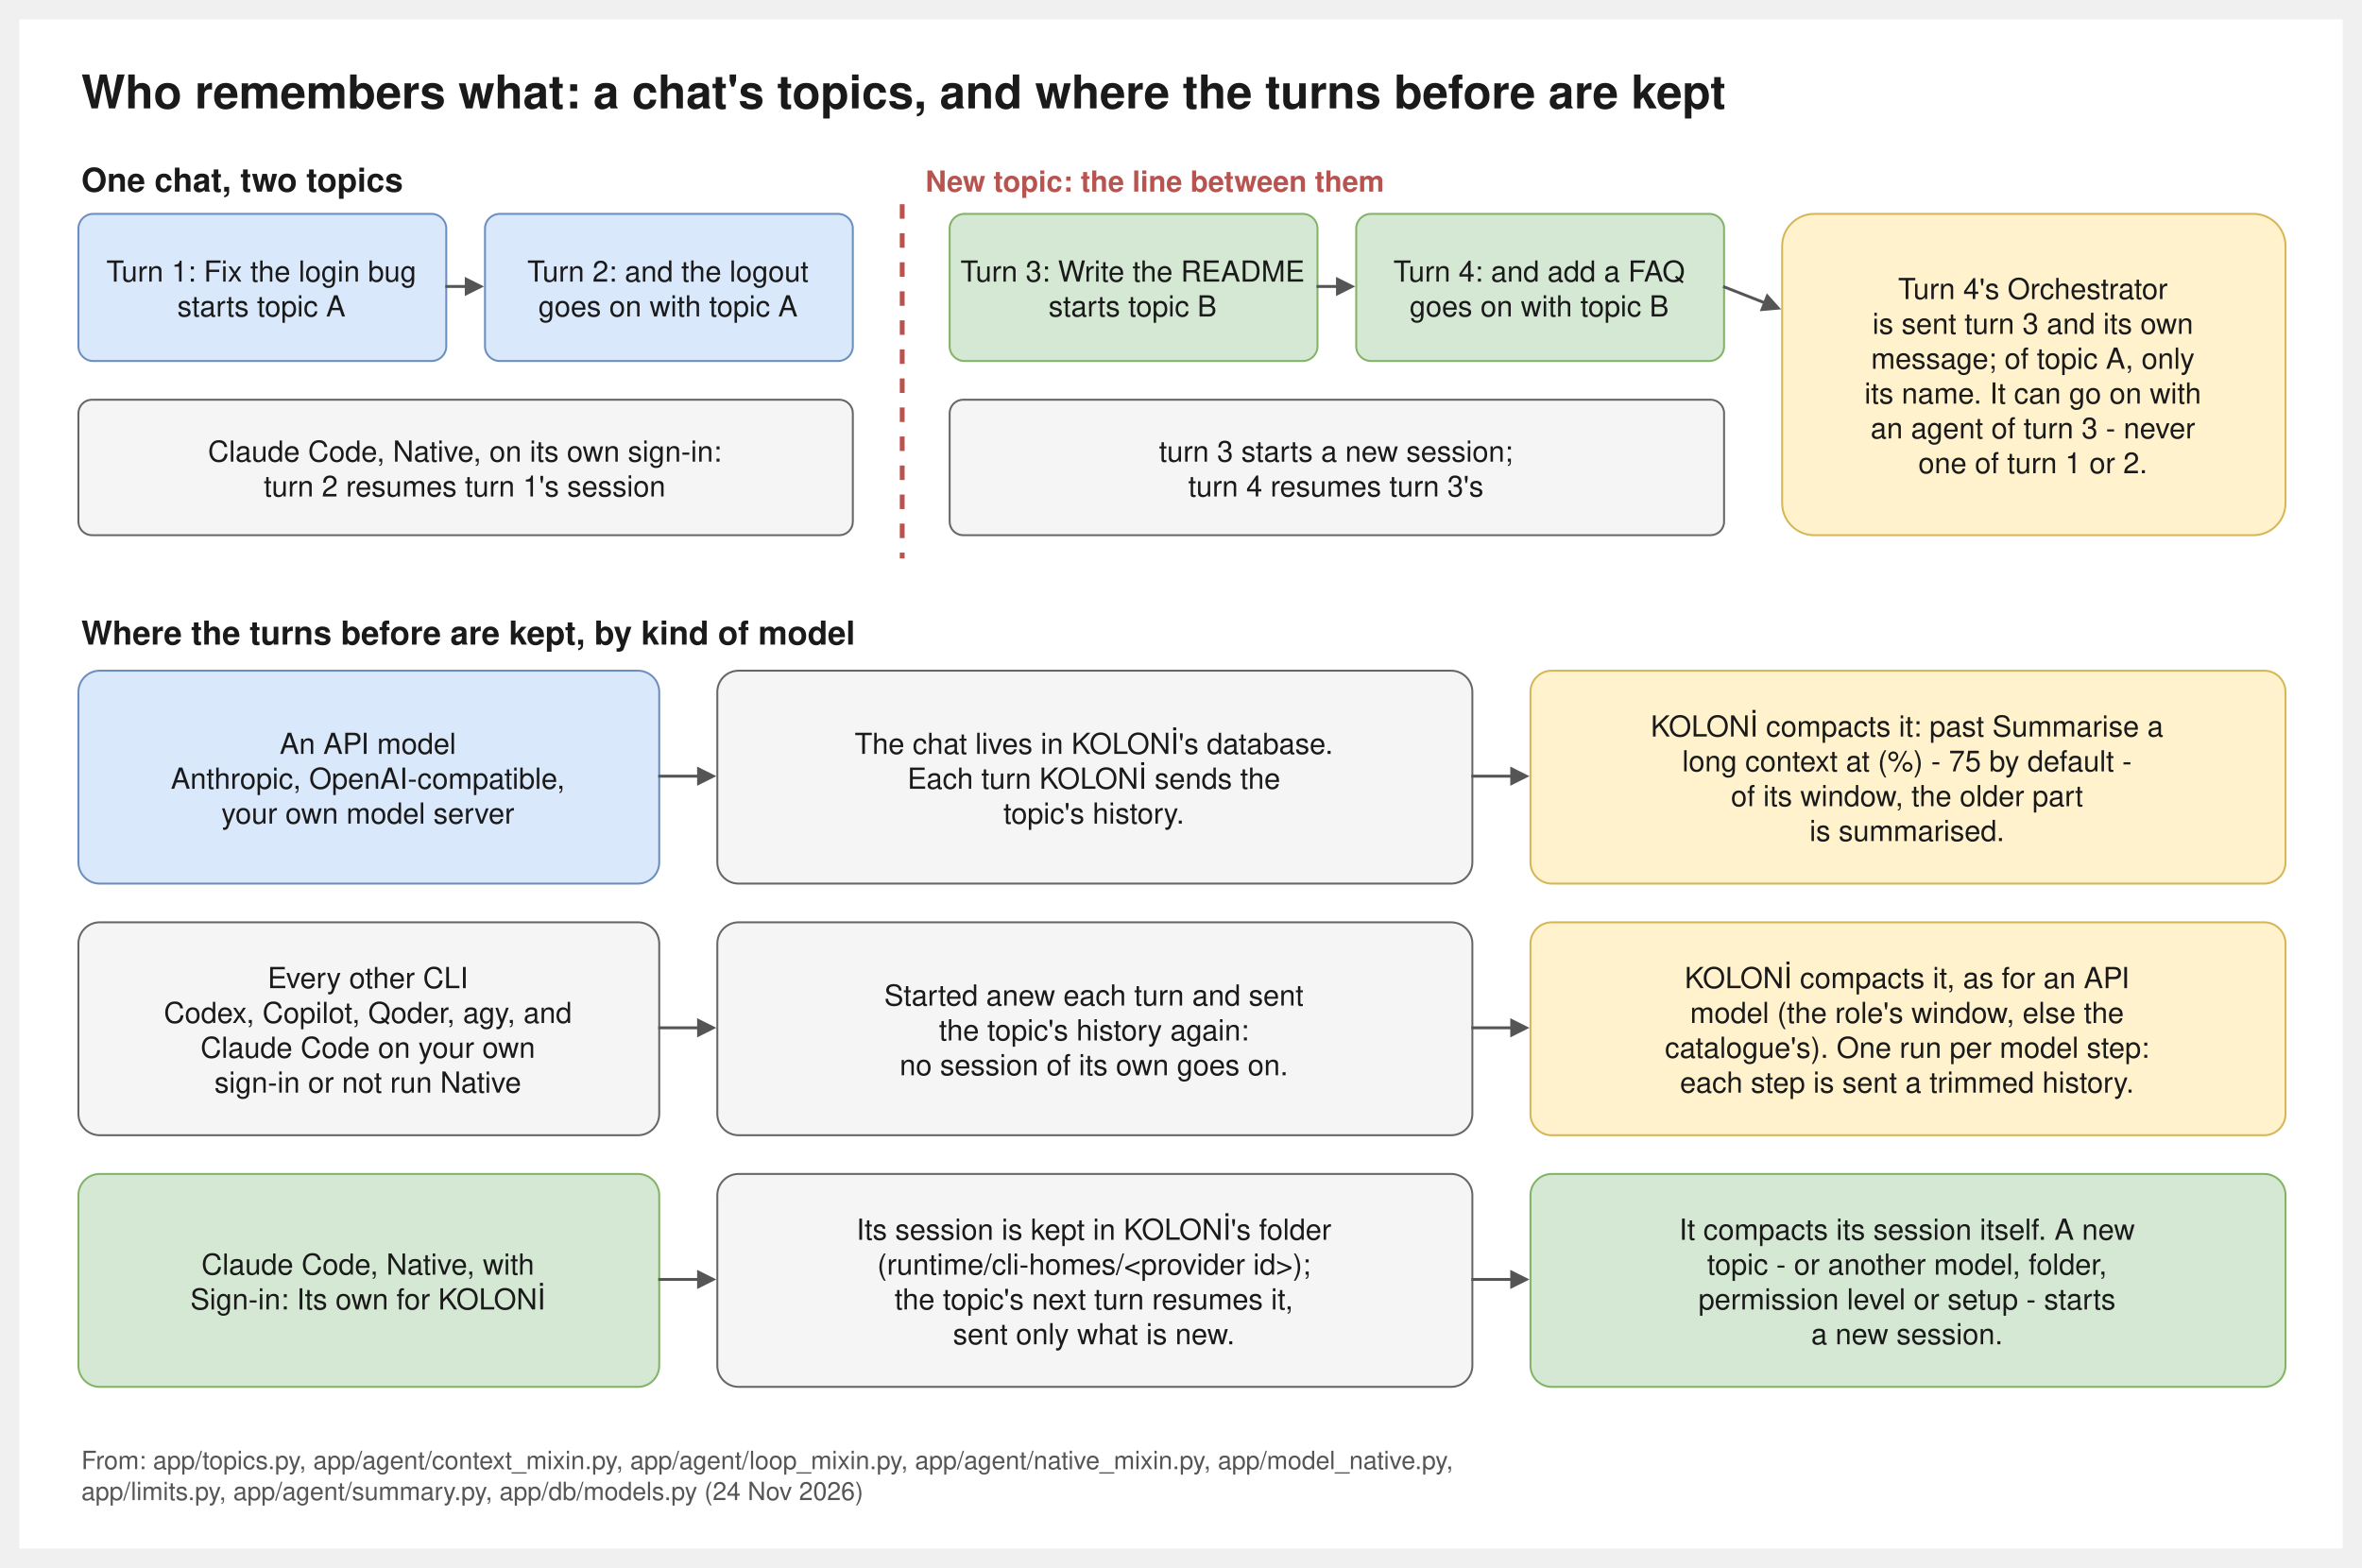
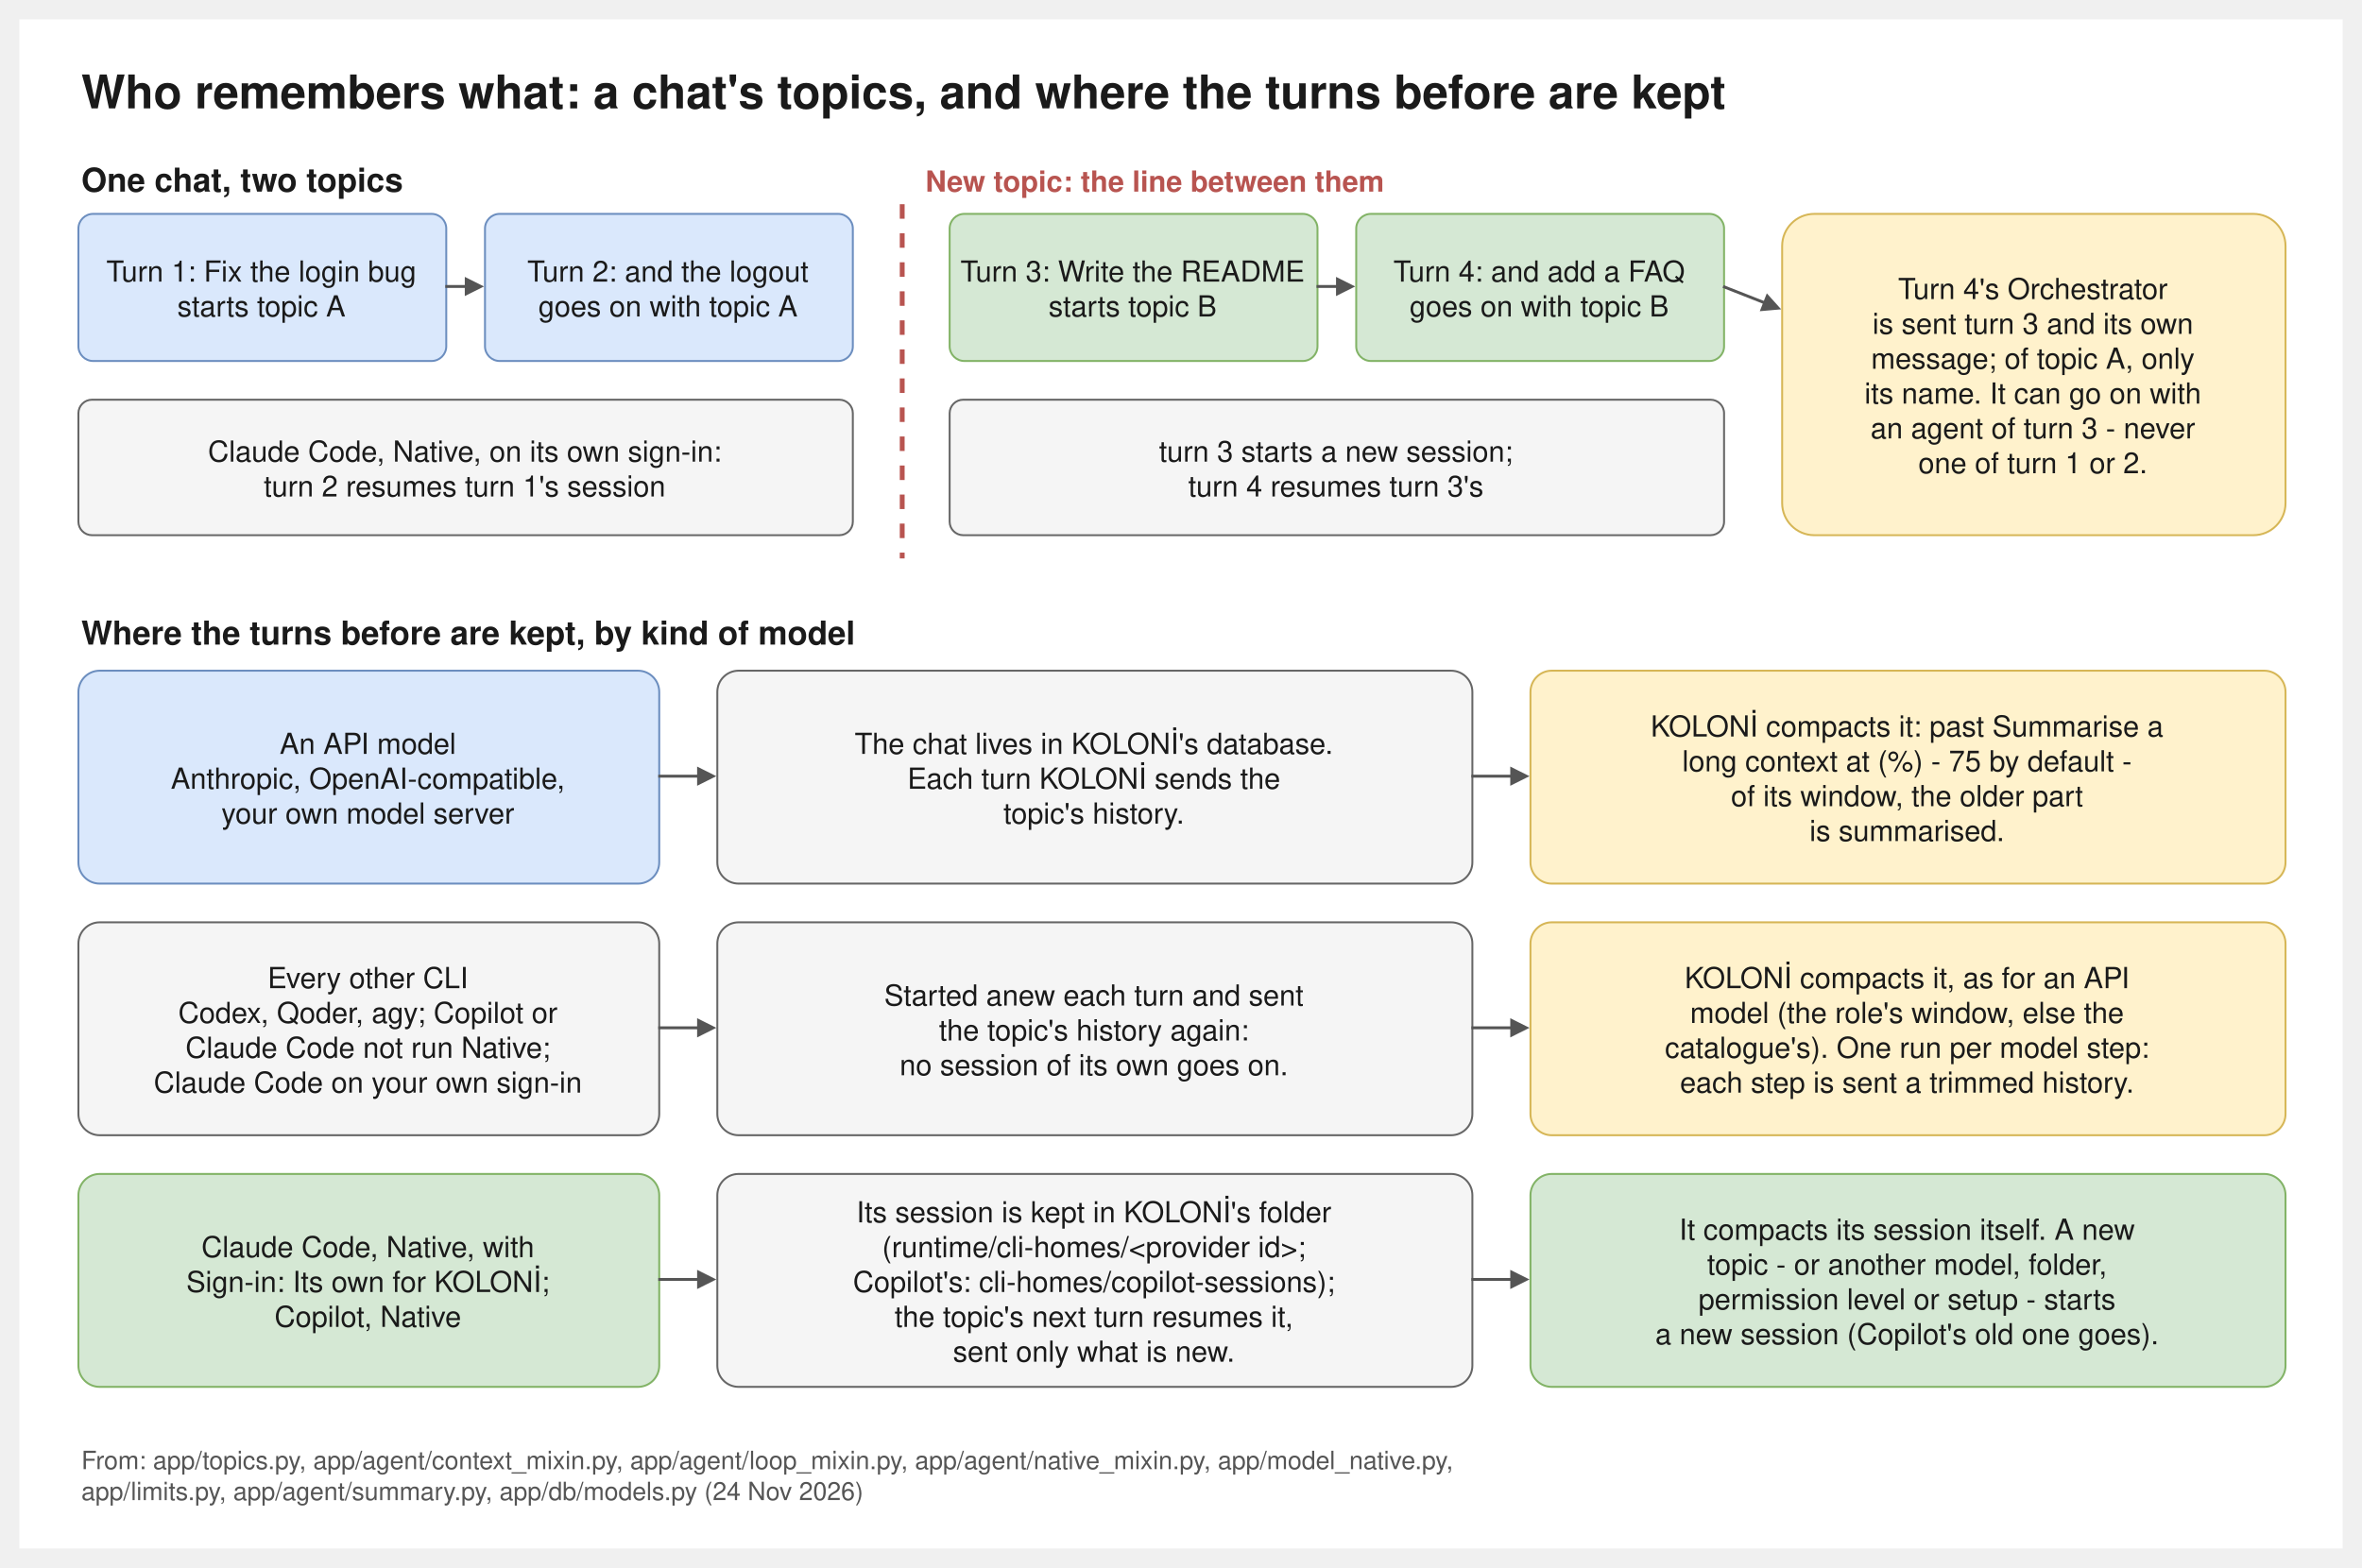
<svg xmlns="http://www.w3.org/2000/svg" style="background: transparent; background-color: transparent;" version="1.1" width="1220px" height="810px" viewBox="0 0 1220 810">
  <defs />
  <g>
    <g data-cell-id="0">
      <g data-cell-id="1">
        <g data-cell-id="backdrop">
          <g>
            <rect x="10" y="10" width="1200" height="790" fill="#ffffff" stroke="none" pointer-events="all" style="fill: light-dark(rgb(255, 255, 255), rgb(18, 18, 18));" />
          </g>
        </g>
        <g data-cell-id="title">
          <g>
            <rect x="40" y="26" width="1140" height="36" fill="none" stroke="none" pointer-events="all" />
          </g>
          <g>
            <g fill="#1a1a1a" font-family="Helvetica" font-weight="bold" text-anchor="start" font-size="24px" style="fill: light-dark(rgb(26, 26, 26), rgb(215, 215, 215));">
              <text x="42" y="56">Who remembers what: a chat's topics, and where the turns before are kept</text>
            </g>
          </g>
        </g>
        <g data-cell-id="s_head">
          <g>
            <rect x="40" y="76" width="400" height="24" fill="none" stroke="none" pointer-events="all" />
          </g>
          <g>
            <g fill="#1a1a1a" font-family="Helvetica" font-weight="bold" text-anchor="start" font-size="17px" style="fill: light-dark(rgb(26, 26, 26), rgb(215, 215, 215));">
              <text x="42" y="99">One chat, two topics</text>
            </g>
          </g>
        </g>
        <g data-cell-id="cut_label">
          <g>
            <rect x="476" y="78" width="300" height="22" fill="none" stroke="none" pointer-events="all" />
          </g>
          <g>
            <g fill="#b85450" font-family="Helvetica" font-weight="bold" text-anchor="start" font-size="15px" style="fill: light-dark(rgb(184, 84, 80), rgb(215, 129, 126));">
              <text x="478" y="99">New topic: the line between them</text>
            </g>
          </g>
        </g>
        <g data-cell-id="t1">
          <g transform="translate(0.5,0.5)">
            <rect x="40" y="110" width="190" height="76" rx="7.6" ry="7.6" fill="#dae8fc" stroke="#6c8ebf" pointer-events="all" style="fill: light-dark(rgb(218, 232, 252), rgb(29, 41, 59)); stroke: light-dark(rgb(108, 142, 191), rgb(92, 121, 163));" />
          </g>
          <g>
            <g fill="#1a1a1a" font-family="Helvetica" text-anchor="middle" font-size="15px" style="fill: light-dark(rgb(26, 26, 26), rgb(215, 215, 215));">
              <text x="135" y="145.5">Turn 1: Fix the login bug</text>
              <text x="135" y="163.5">starts topic A</text>
            </g>
          </g>
        </g>
        <g data-cell-id="t2">
          <g transform="translate(0.5,0.5)">
            <rect x="250" y="110" width="190" height="76" rx="7.6" ry="7.6" fill="#dae8fc" stroke="#6c8ebf" pointer-events="all" style="fill: light-dark(rgb(218, 232, 252), rgb(29, 41, 59)); stroke: light-dark(rgb(108, 142, 191), rgb(92, 121, 163));" />
          </g>
          <g>
            <g fill="#1a1a1a" font-family="Helvetica" text-anchor="middle" font-size="15px" style="fill: light-dark(rgb(26, 26, 26), rgb(215, 215, 215));">
              <text x="345" y="145.5">Turn 2: and the logout</text>
              <text x="345" y="163.5">goes on with topic A</text>
            </g>
          </g>
        </g>
        <g data-cell-id="cut_top">
          <g>
            <rect x="465" y="104" width="1" height="1" fill="none" stroke="none" pointer-events="all" />
          </g>
        </g>
        <g data-cell-id="cut_bottom">
          <g>
            <rect x="465" y="288" width="1" height="1" fill="none" stroke="none" pointer-events="all" />
          </g>
        </g>
        <g data-cell-id="cut">
          <g transform="translate(0.5,0.5)">
            <path d="M 465.5 105 L 465.5 288" fill="none" stroke="#b85450" stroke-width="2.5" stroke-miterlimit="10" stroke-dasharray="7.5 7.5" pointer-events="stroke" style="stroke: light-dark(rgb(184, 84, 80), rgb(215, 129, 126));" />
          </g>
        </g>
        <g data-cell-id="t3">
          <g transform="translate(0.5,0.5)">
            <rect x="490" y="110" width="190" height="76" rx="7.6" ry="7.6" fill="#d5e8d4" stroke="#82b366" pointer-events="all" style="fill: light-dark(rgb(213, 232, 212), rgb(31, 47, 30)); stroke: light-dark(rgb(130, 179, 102), rgb(68, 110, 44));" />
          </g>
          <g>
            <g fill="#1a1a1a" font-family="Helvetica" text-anchor="middle" font-size="15px" style="fill: light-dark(rgb(26, 26, 26), rgb(215, 215, 215));">
              <text x="585" y="145.5">Turn 3: Write the README</text>
              <text x="585" y="163.5">starts topic B</text>
            </g>
          </g>
        </g>
        <g data-cell-id="t4">
          <g transform="translate(0.5,0.5)">
            <rect x="700" y="110" width="190" height="76" rx="7.6" ry="7.6" fill="#d5e8d4" stroke="#82b366" pointer-events="all" style="fill: light-dark(rgb(213, 232, 212), rgb(31, 47, 30)); stroke: light-dark(rgb(130, 179, 102), rgb(68, 110, 44));" />
          </g>
          <g>
            <g fill="#1a1a1a" font-family="Helvetica" text-anchor="middle" font-size="15px" style="fill: light-dark(rgb(26, 26, 26), rgb(215, 215, 215));">
              <text x="795" y="145.5">Turn 4: and add a FAQ</text>
              <text x="795" y="163.5">goes on with topic B</text>
            </g>
          </g>
        </g>
        <g data-cell-id="e1">
          <g>
            <path d="M 230 148 L 240.82 148" fill="none" stroke="#555555" stroke-width="1.5" stroke-miterlimit="10" pointer-events="stroke" style="stroke: light-dark(rgb(85, 85, 85), rgb(164, 164, 164));" />
            <path d="M 248.32 148 L 240.82 151.75 L 240.82 144.25 Z" fill="#555555" stroke="#555555" stroke-width="1.5" stroke-miterlimit="10" pointer-events="all" style="fill: light-dark(rgb(85, 85, 85), rgb(164, 164, 164)); stroke: light-dark(rgb(85, 85, 85), rgb(164, 164, 164));" />
          </g>
        </g>
        <g data-cell-id="e2">
          <g>
            <path d="M 680 148 L 690.82 148" fill="none" stroke="#555555" stroke-width="1.5" stroke-miterlimit="10" pointer-events="stroke" style="stroke: light-dark(rgb(85, 85, 85), rgb(164, 164, 164));" />
            <path d="M 698.32 148 L 690.82 151.75 L 690.82 144.25 Z" fill="#555555" stroke="#555555" stroke-width="1.5" stroke-miterlimit="10" pointer-events="all" style="fill: light-dark(rgb(85, 85, 85), rgb(164, 164, 164)); stroke: light-dark(rgb(85, 85, 85), rgb(164, 164, 164));" />
          </g>
        </g>
        <g data-cell-id="sees">
          <g transform="translate(0.5,0.5)">
            <rect x="920" y="110" width="260" height="166" rx="16.6" ry="16.6" fill="#fff2cc" stroke="#d6b656" pointer-events="all" style="fill: light-dark(rgb(255, 242, 204), rgb(40, 29, 0)); stroke: light-dark(rgb(214, 182, 86), rgb(109, 81, 0));" />
          </g>
          <g>
            <g fill="#1a1a1a" font-family="Helvetica" text-anchor="middle" font-size="15px" style="fill: light-dark(rgb(26, 26, 26), rgb(215, 215, 215));">
              <text x="1050" y="154.5">Turn 4's Orchestrator</text>
              <text x="1050" y="172.5">is sent turn 3 and its own</text>
              <text x="1050" y="190.5">message; of topic A, only</text>
              <text x="1050" y="208.5">its name. It can go on with</text>
              <text x="1050" y="226.5">an agent of turn 3 - never</text>
              <text x="1050" y="244.5">one of turn 1 or 2.</text>
            </g>
          </g>
        </g>
        <g data-cell-id="e3">
          <g>
            <path d="M 890 148 L 911.46 156.44" fill="none" stroke="#555555" stroke-width="1.5" stroke-miterlimit="10" pointer-events="stroke" style="stroke: light-dark(rgb(85, 85, 85), rgb(164, 164, 164));" />
            <path d="M 918.44 159.19 L 910.09 159.93 L 912.83 152.95 Z" fill="#555555" stroke="#555555" stroke-width="1.5" stroke-miterlimit="10" pointer-events="all" style="fill: light-dark(rgb(85, 85, 85), rgb(164, 164, 164)); stroke: light-dark(rgb(85, 85, 85), rgb(164, 164, 164));" />
          </g>
        </g>
        <g data-cell-id="cc_a">
          <g transform="translate(0.5,0.5)">
            <rect x="40" y="206" width="400" height="70" rx="7" ry="7" fill="#f5f5f5" stroke="#666666" pointer-events="all" style="fill: light-dark(rgb(245, 245, 245), rgb(26, 26, 26)); stroke: light-dark(rgb(102, 102, 102), rgb(149, 149, 149));" />
          </g>
          <g>
            <g fill="#1a1a1a" font-family="Helvetica" text-anchor="middle" font-size="15px" style="fill: light-dark(rgb(26, 26, 26), rgb(215, 215, 215));">
              <text x="240" y="238.5">Claude Code, Native, on its own sign-in:</text>
              <text x="240" y="256.5">turn 2 resumes turn 1's session</text>
            </g>
          </g>
        </g>
        <g data-cell-id="cc_b">
          <g transform="translate(0.5,0.5)">
            <rect x="490" y="206" width="400" height="70" rx="7" ry="7" fill="#f5f5f5" stroke="#666666" pointer-events="all" style="fill: light-dark(rgb(245, 245, 245), rgb(26, 26, 26)); stroke: light-dark(rgb(102, 102, 102), rgb(149, 149, 149));" />
          </g>
          <g>
            <g fill="#1a1a1a" font-family="Helvetica" text-anchor="middle" font-size="15px" style="fill: light-dark(rgb(26, 26, 26), rgb(215, 215, 215));">
              <text x="690" y="238.5">turn 3 starts a new session;</text>
              <text x="690" y="256.5">turn 4 resumes turn 3's</text>
            </g>
          </g>
        </g>
        <g data-cell-id="l_head">
          <g>
            <rect x="40" y="310" width="1140" height="24" fill="none" stroke="none" pointer-events="all" />
          </g>
          <g>
            <g fill="#1a1a1a" font-family="Helvetica" font-weight="bold" text-anchor="start" font-size="17px" style="fill: light-dark(rgb(26, 26, 26), rgb(215, 215, 215));">
              <text x="42" y="333">Where the turns before are kept, by kind of model</text>
            </g>
          </g>
        </g>
        <g data-cell-id="l1">
          <g transform="translate(0.5,0.5)">
            <rect x="40" y="346" width="300" height="110" rx="11" ry="11" fill="#dae8fc" stroke="#6c8ebf" pointer-events="all" style="fill: light-dark(rgb(218, 232, 252), rgb(29, 41, 59)); stroke: light-dark(rgb(108, 142, 191), rgb(92, 121, 163));" />
          </g>
          <g>
            <g fill="#1a1a1a" font-family="Helvetica" text-anchor="middle" font-size="15px" style="fill: light-dark(rgb(26, 26, 26), rgb(215, 215, 215));">
              <text x="190" y="389.5">An API model</text>
              <text x="190" y="407.5">Anthropic, OpenAI-compatible,</text>
              <text x="190" y="425.5">your own model server</text>
            </g>
          </g>
        </g>
        <g data-cell-id="l1a">
          <g transform="translate(0.5,0.5)">
            <rect x="370" y="346" width="390" height="110" rx="11" ry="11" fill="#f5f5f5" stroke="#666666" pointer-events="all" style="fill: light-dark(rgb(245, 245, 245), rgb(26, 26, 26)); stroke: light-dark(rgb(102, 102, 102), rgb(149, 149, 149));" />
          </g>
          <g>
            <g fill="#1a1a1a" font-family="Helvetica" text-anchor="middle" font-size="15px" style="fill: light-dark(rgb(26, 26, 26), rgb(215, 215, 215));">
              <text x="565" y="389.5">The chat lives in KOLONİ's database.</text>
              <text x="565" y="407.5">Each turn KOLONİ sends the</text>
              <text x="565" y="425.5">topic's history.</text>
            </g>
          </g>
        </g>
        <g data-cell-id="l1b">
          <g transform="translate(0.5,0.5)">
            <rect x="790" y="346" width="390" height="110" rx="11" ry="11" fill="#fff2cc" stroke="#d6b656" pointer-events="all" style="fill: light-dark(rgb(255, 242, 204), rgb(40, 29, 0)); stroke: light-dark(rgb(214, 182, 86), rgb(109, 81, 0));" />
          </g>
          <g>
            <g fill="#1a1a1a" font-family="Helvetica" text-anchor="middle" font-size="15px" style="fill: light-dark(rgb(26, 26, 26), rgb(215, 215, 215));">
              <text x="985" y="380.5">KOLONİ compacts it: past Summarise a</text>
              <text x="985" y="398.5">long context at (%) - 75 by default -</text>
              <text x="985" y="416.5">of its window, the older part</text>
              <text x="985" y="434.5">is summarised.</text>
            </g>
          </g>
        </g>
        <g data-cell-id="l2">
          <g transform="translate(0.5,0.5)">
            <rect x="40" y="476" width="300" height="110" rx="11" ry="11" fill="#f5f5f5" stroke="#666666" pointer-events="all" style="fill: light-dark(rgb(245, 245, 245), rgb(26, 26, 26)); stroke: light-dark(rgb(102, 102, 102), rgb(149, 149, 149));" />
          </g>
          <g>
            <g fill="#1a1a1a" font-family="Helvetica" text-anchor="middle" font-size="15px" style="fill: light-dark(rgb(26, 26, 26), rgb(215, 215, 215));">
              <text x="190" y="510.5">Every other CLI</text>
-               <text x="190" y="528.5">Codex, Copilot, Qoder, agy, and</text>
-               <text x="190" y="546.5">Claude Code on your own</text>
-               <text x="190" y="564.5">sign-in or not run Native</text>
+               <text x="190" y="528.5">Codex, Qoder, agy; Copilot or</text>
+               <text x="190" y="546.5">Claude Code not run Native;</text>
+               <text x="190" y="564.5">Claude Code on your own sign-in</text>
            </g>
          </g>
        </g>
        <g data-cell-id="l2a">
          <g transform="translate(0.5,0.5)">
            <rect x="370" y="476" width="390" height="110" rx="11" ry="11" fill="#f5f5f5" stroke="#666666" pointer-events="all" style="fill: light-dark(rgb(245, 245, 245), rgb(26, 26, 26)); stroke: light-dark(rgb(102, 102, 102), rgb(149, 149, 149));" />
          </g>
          <g>
            <g fill="#1a1a1a" font-family="Helvetica" text-anchor="middle" font-size="15px" style="fill: light-dark(rgb(26, 26, 26), rgb(215, 215, 215));">
              <text x="565" y="519.5">Started anew each turn and sent</text>
              <text x="565" y="537.5">the topic's history again:</text>
              <text x="565" y="555.5">no session of its own goes on.</text>
            </g>
          </g>
        </g>
        <g data-cell-id="l2b">
          <g transform="translate(0.5,0.5)">
            <rect x="790" y="476" width="390" height="110" rx="11" ry="11" fill="#fff2cc" stroke="#d6b656" pointer-events="all" style="fill: light-dark(rgb(255, 242, 204), rgb(40, 29, 0)); stroke: light-dark(rgb(214, 182, 86), rgb(109, 81, 0));" />
          </g>
          <g>
            <g fill="#1a1a1a" font-family="Helvetica" text-anchor="middle" font-size="15px" style="fill: light-dark(rgb(26, 26, 26), rgb(215, 215, 215));">
              <text x="985" y="510.5">KOLONİ compacts it, as for an API</text>
              <text x="985" y="528.5">model (the role's window, else the</text>
              <text x="985" y="546.5">catalogue's). One run per model step:</text>
              <text x="985" y="564.5">each step is sent a trimmed history.</text>
            </g>
          </g>
        </g>
        <g data-cell-id="l3">
          <g transform="translate(0.5,0.5)">
            <rect x="40" y="606" width="300" height="110" rx="11" ry="11" fill="#d5e8d4" stroke="#82b366" pointer-events="all" style="fill: light-dark(rgb(213, 232, 212), rgb(31, 47, 30)); stroke: light-dark(rgb(130, 179, 102), rgb(68, 110, 44));" />
          </g>
          <g>
            <g fill="#1a1a1a" font-family="Helvetica" text-anchor="middle" font-size="15px" style="fill: light-dark(rgb(26, 26, 26), rgb(215, 215, 215));">
-               <text x="190" y="658.5">Claude Code, Native, with</text>
-               <text x="190" y="676.5">Sign-in: Its own for KOLONİ</text>
+               <text x="190" y="649.5">Claude Code, Native, with</text>
+               <text x="190" y="667.5">Sign-in: Its own for KOLONİ;</text>
+               <text x="190" y="685.5">Copilot, Native</text>
            </g>
          </g>
        </g>
        <g data-cell-id="l3a">
          <g transform="translate(0.5,0.5)">
            <rect x="370" y="606" width="390" height="110" rx="11" ry="11" fill="#f5f5f5" stroke="#666666" pointer-events="all" style="fill: light-dark(rgb(245, 245, 245), rgb(26, 26, 26)); stroke: light-dark(rgb(102, 102, 102), rgb(149, 149, 149));" />
          </g>
          <g>
            <g fill="#1a1a1a" font-family="Helvetica" text-anchor="middle" font-size="15px" style="fill: light-dark(rgb(26, 26, 26), rgb(215, 215, 215));">
-               <text x="565" y="640.5">Its session is kept in KOLONİ's folder</text>
-               <text x="565" y="658.5">(runtime/cli-homes/&lt;provider id&gt;);</text>
-               <text x="565" y="676.5">the topic's next turn resumes it,</text>
-               <text x="565" y="694.5">sent only what is new.</text>
+               <text x="565" y="631.5">Its session is kept in KOLONİ's folder</text>
+               <text x="565" y="649.5">(runtime/cli-homes/&lt;provider id&gt;;</text>
+               <text x="565" y="667.5">Copilot's: cli-homes/copilot-sessions);</text>
+               <text x="565" y="685.5">the topic's next turn resumes it,</text>
+               <text x="565" y="703.5">sent only what is new.</text>
            </g>
          </g>
        </g>
        <g data-cell-id="l3b">
          <g transform="translate(0.5,0.5)">
            <rect x="790" y="606" width="390" height="110" rx="11" ry="11" fill="#d5e8d4" stroke="#82b366" pointer-events="all" style="fill: light-dark(rgb(213, 232, 212), rgb(31, 47, 30)); stroke: light-dark(rgb(130, 179, 102), rgb(68, 110, 44));" />
          </g>
          <g>
            <g fill="#1a1a1a" font-family="Helvetica" text-anchor="middle" font-size="15px" style="fill: light-dark(rgb(26, 26, 26), rgb(215, 215, 215));">
              <text x="985" y="640.5">It compacts its session itself. A new</text>
              <text x="985" y="658.5">topic - or another model, folder,</text>
              <text x="985" y="676.5">permission level or setup - starts</text>
-               <text x="985" y="694.5">a new session.</text>
+               <text x="985" y="694.5">a new session (Copilot's old one goes).</text>
            </g>
          </g>
        </g>
        <g data-cell-id="e11">
          <g>
            <path d="M 340 401 L 360.82 401" fill="none" stroke="#555555" stroke-width="1.5" stroke-miterlimit="10" pointer-events="stroke" style="stroke: light-dark(rgb(85, 85, 85), rgb(164, 164, 164));" />
            <path d="M 368.32 401 L 360.82 404.75 L 360.82 397.25 Z" fill="#555555" stroke="#555555" stroke-width="1.5" stroke-miterlimit="10" pointer-events="all" style="fill: light-dark(rgb(85, 85, 85), rgb(164, 164, 164)); stroke: light-dark(rgb(85, 85, 85), rgb(164, 164, 164));" />
          </g>
        </g>
        <g data-cell-id="e12">
          <g>
            <path d="M 760 401 L 780.82 401" fill="none" stroke="#555555" stroke-width="1.5" stroke-miterlimit="10" pointer-events="stroke" style="stroke: light-dark(rgb(85, 85, 85), rgb(164, 164, 164));" />
            <path d="M 788.32 401 L 780.82 404.75 L 780.82 397.25 Z" fill="#555555" stroke="#555555" stroke-width="1.5" stroke-miterlimit="10" pointer-events="all" style="fill: light-dark(rgb(85, 85, 85), rgb(164, 164, 164)); stroke: light-dark(rgb(85, 85, 85), rgb(164, 164, 164));" />
          </g>
        </g>
        <g data-cell-id="e21">
          <g>
            <path d="M 340 531 L 360.82 531" fill="none" stroke="#555555" stroke-width="1.5" stroke-miterlimit="10" pointer-events="stroke" style="stroke: light-dark(rgb(85, 85, 85), rgb(164, 164, 164));" />
            <path d="M 368.32 531 L 360.82 534.75 L 360.82 527.25 Z" fill="#555555" stroke="#555555" stroke-width="1.5" stroke-miterlimit="10" pointer-events="all" style="fill: light-dark(rgb(85, 85, 85), rgb(164, 164, 164)); stroke: light-dark(rgb(85, 85, 85), rgb(164, 164, 164));" />
          </g>
        </g>
        <g data-cell-id="e22">
          <g>
            <path d="M 760 531 L 780.82 531" fill="none" stroke="#555555" stroke-width="1.5" stroke-miterlimit="10" pointer-events="stroke" style="stroke: light-dark(rgb(85, 85, 85), rgb(164, 164, 164));" />
            <path d="M 788.32 531 L 780.82 534.75 L 780.82 527.25 Z" fill="#555555" stroke="#555555" stroke-width="1.5" stroke-miterlimit="10" pointer-events="all" style="fill: light-dark(rgb(85, 85, 85), rgb(164, 164, 164)); stroke: light-dark(rgb(85, 85, 85), rgb(164, 164, 164));" />
          </g>
        </g>
        <g data-cell-id="e31">
          <g>
            <path d="M 340 661 L 360.82 661" fill="none" stroke="#555555" stroke-width="1.5" stroke-miterlimit="10" pointer-events="stroke" style="stroke: light-dark(rgb(85, 85, 85), rgb(164, 164, 164));" />
            <path d="M 368.32 661 L 360.82 664.75 L 360.82 657.25 Z" fill="#555555" stroke="#555555" stroke-width="1.5" stroke-miterlimit="10" pointer-events="all" style="fill: light-dark(rgb(85, 85, 85), rgb(164, 164, 164)); stroke: light-dark(rgb(85, 85, 85), rgb(164, 164, 164));" />
          </g>
        </g>
        <g data-cell-id="e32">
          <g>
            <path d="M 760 661 L 780.82 661" fill="none" stroke="#555555" stroke-width="1.5" stroke-miterlimit="10" pointer-events="stroke" style="stroke: light-dark(rgb(85, 85, 85), rgb(164, 164, 164));" />
            <path d="M 788.32 661 L 780.82 664.75 L 780.82 657.25 Z" fill="#555555" stroke="#555555" stroke-width="1.5" stroke-miterlimit="10" pointer-events="all" style="fill: light-dark(rgb(85, 85, 85), rgb(164, 164, 164)); stroke: light-dark(rgb(85, 85, 85), rgb(164, 164, 164));" />
          </g>
        </g>
        <g data-cell-id="footer">
          <g>
            <rect x="40" y="740" width="1140" height="40" fill="none" stroke="none" pointer-events="all" />
          </g>
          <g>
            <g fill="#555555" font-family="Helvetica" text-anchor="start" font-size="13px" style="fill: light-dark(rgb(85, 85, 85), rgb(164, 164, 164));">
              <text x="42" y="759">From: app/topics.py, app/agent/context_mixin.py, app/agent/loop_mixin.py, app/agent/native_mixin.py, app/model_native.py,</text>
              <text x="42" y="775">app/limits.py, app/agent/summary.py, app/db/models.py (24 Nov 2026)</text>
            </g>
          </g>
        </g>
      </g>
    </g>
  </g>
</svg>
